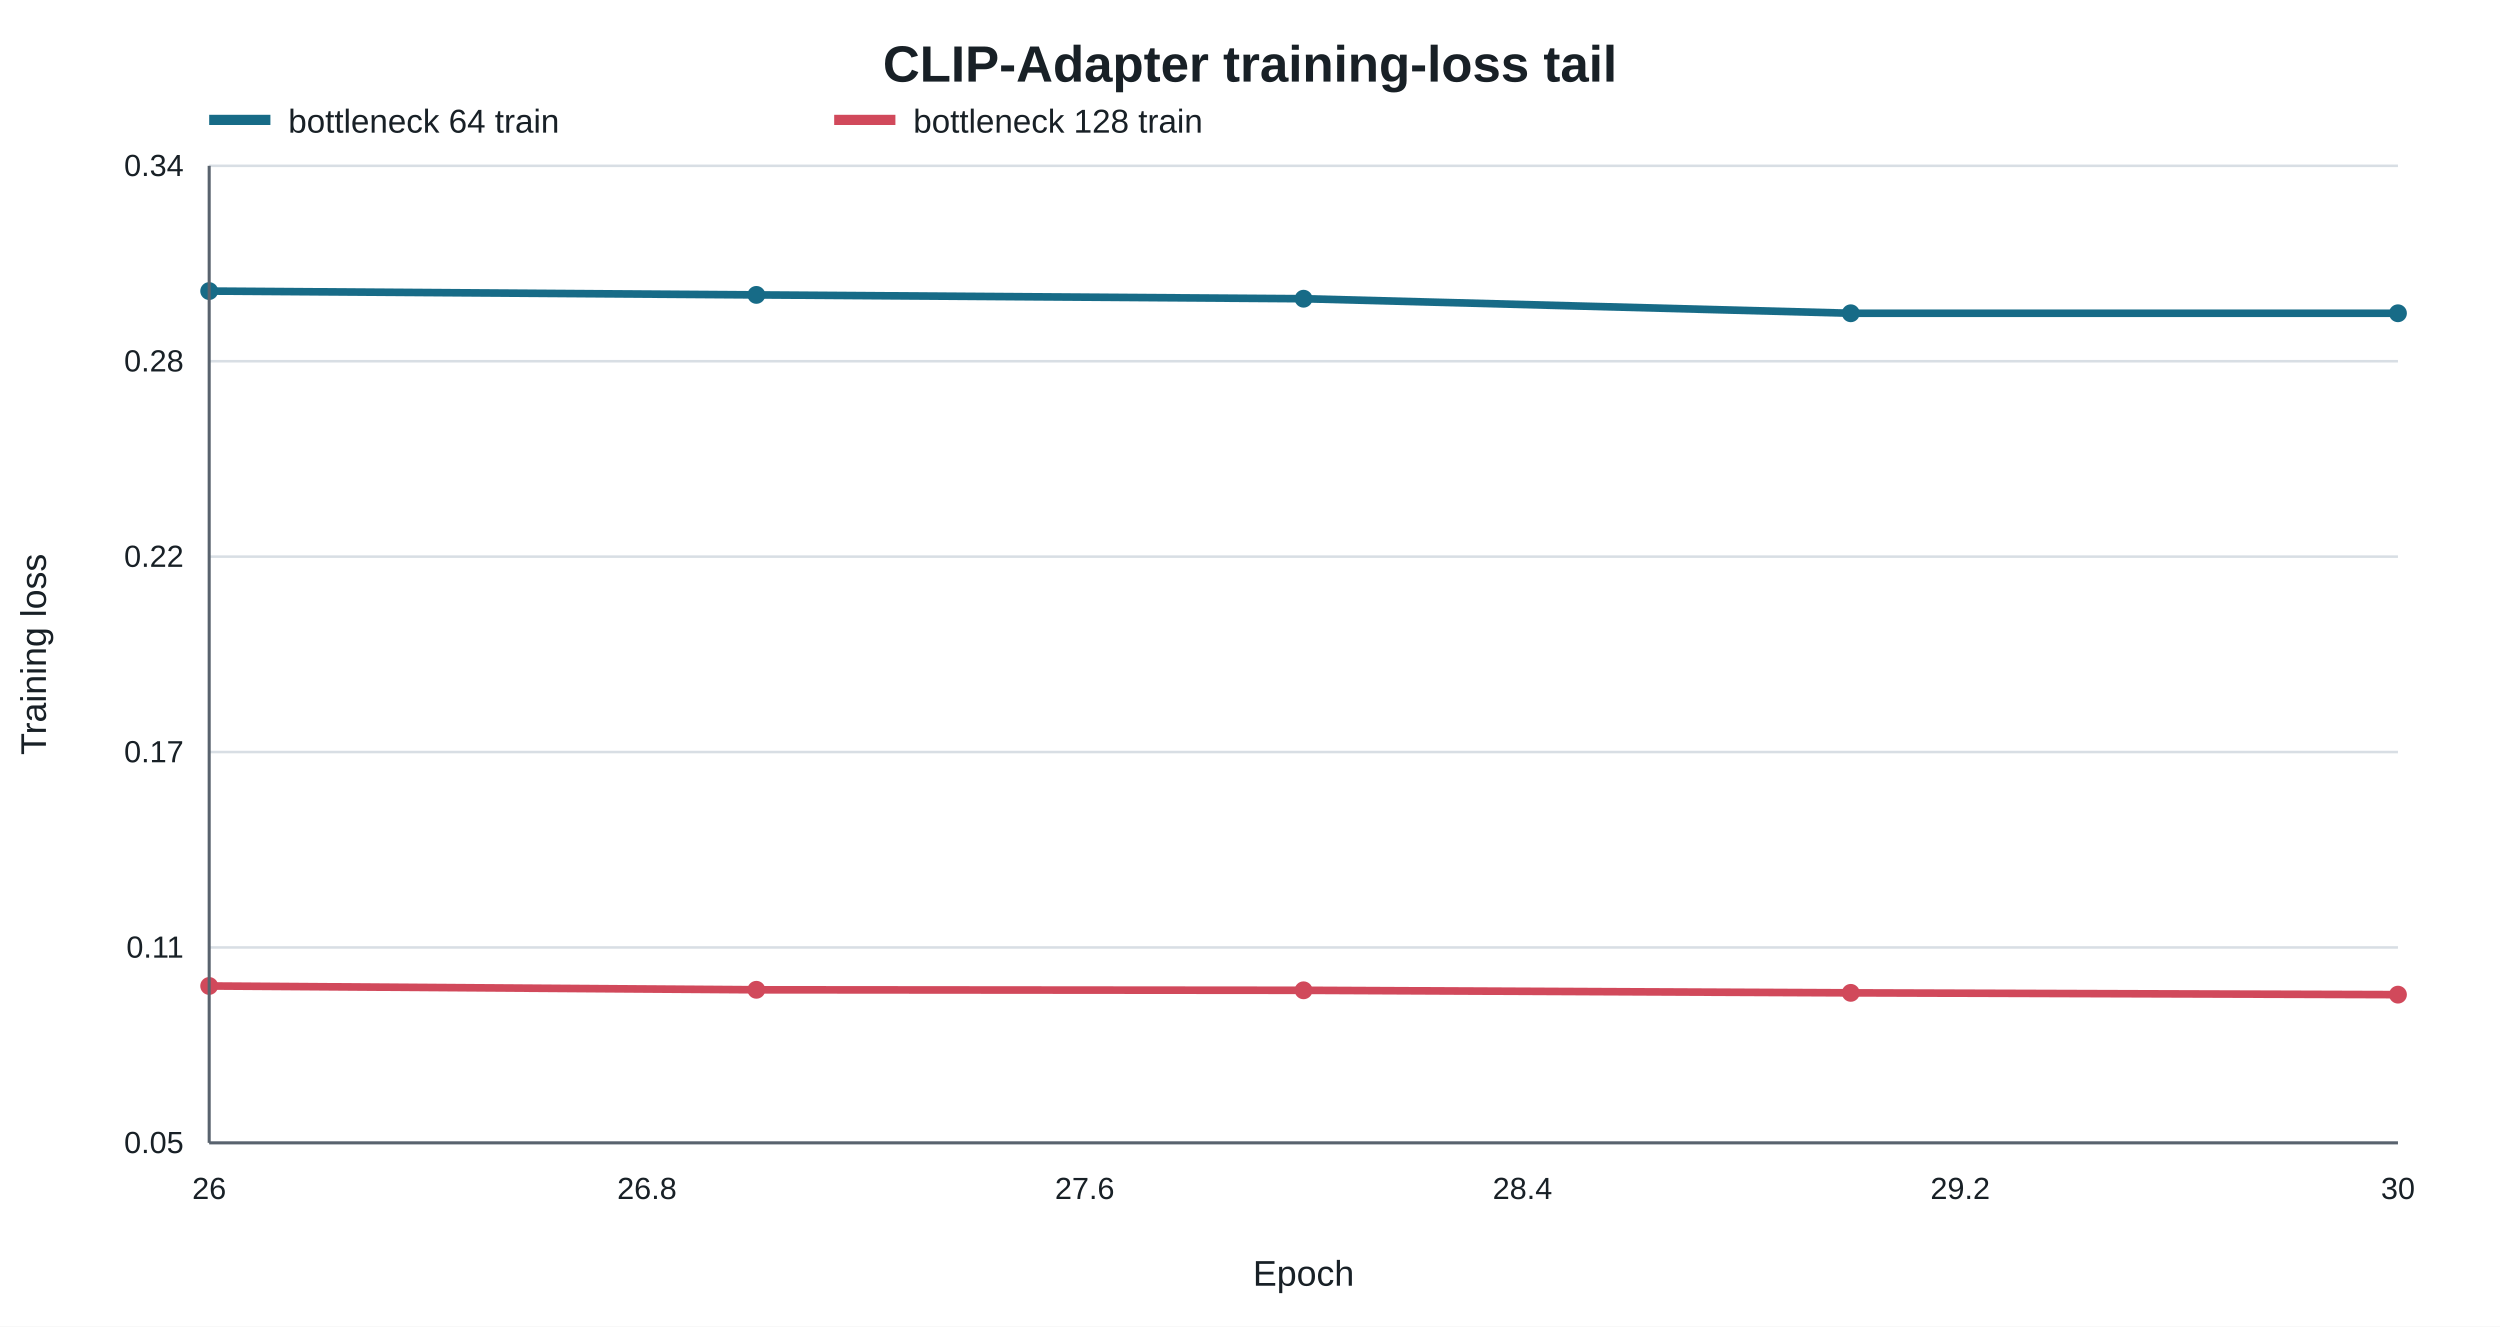
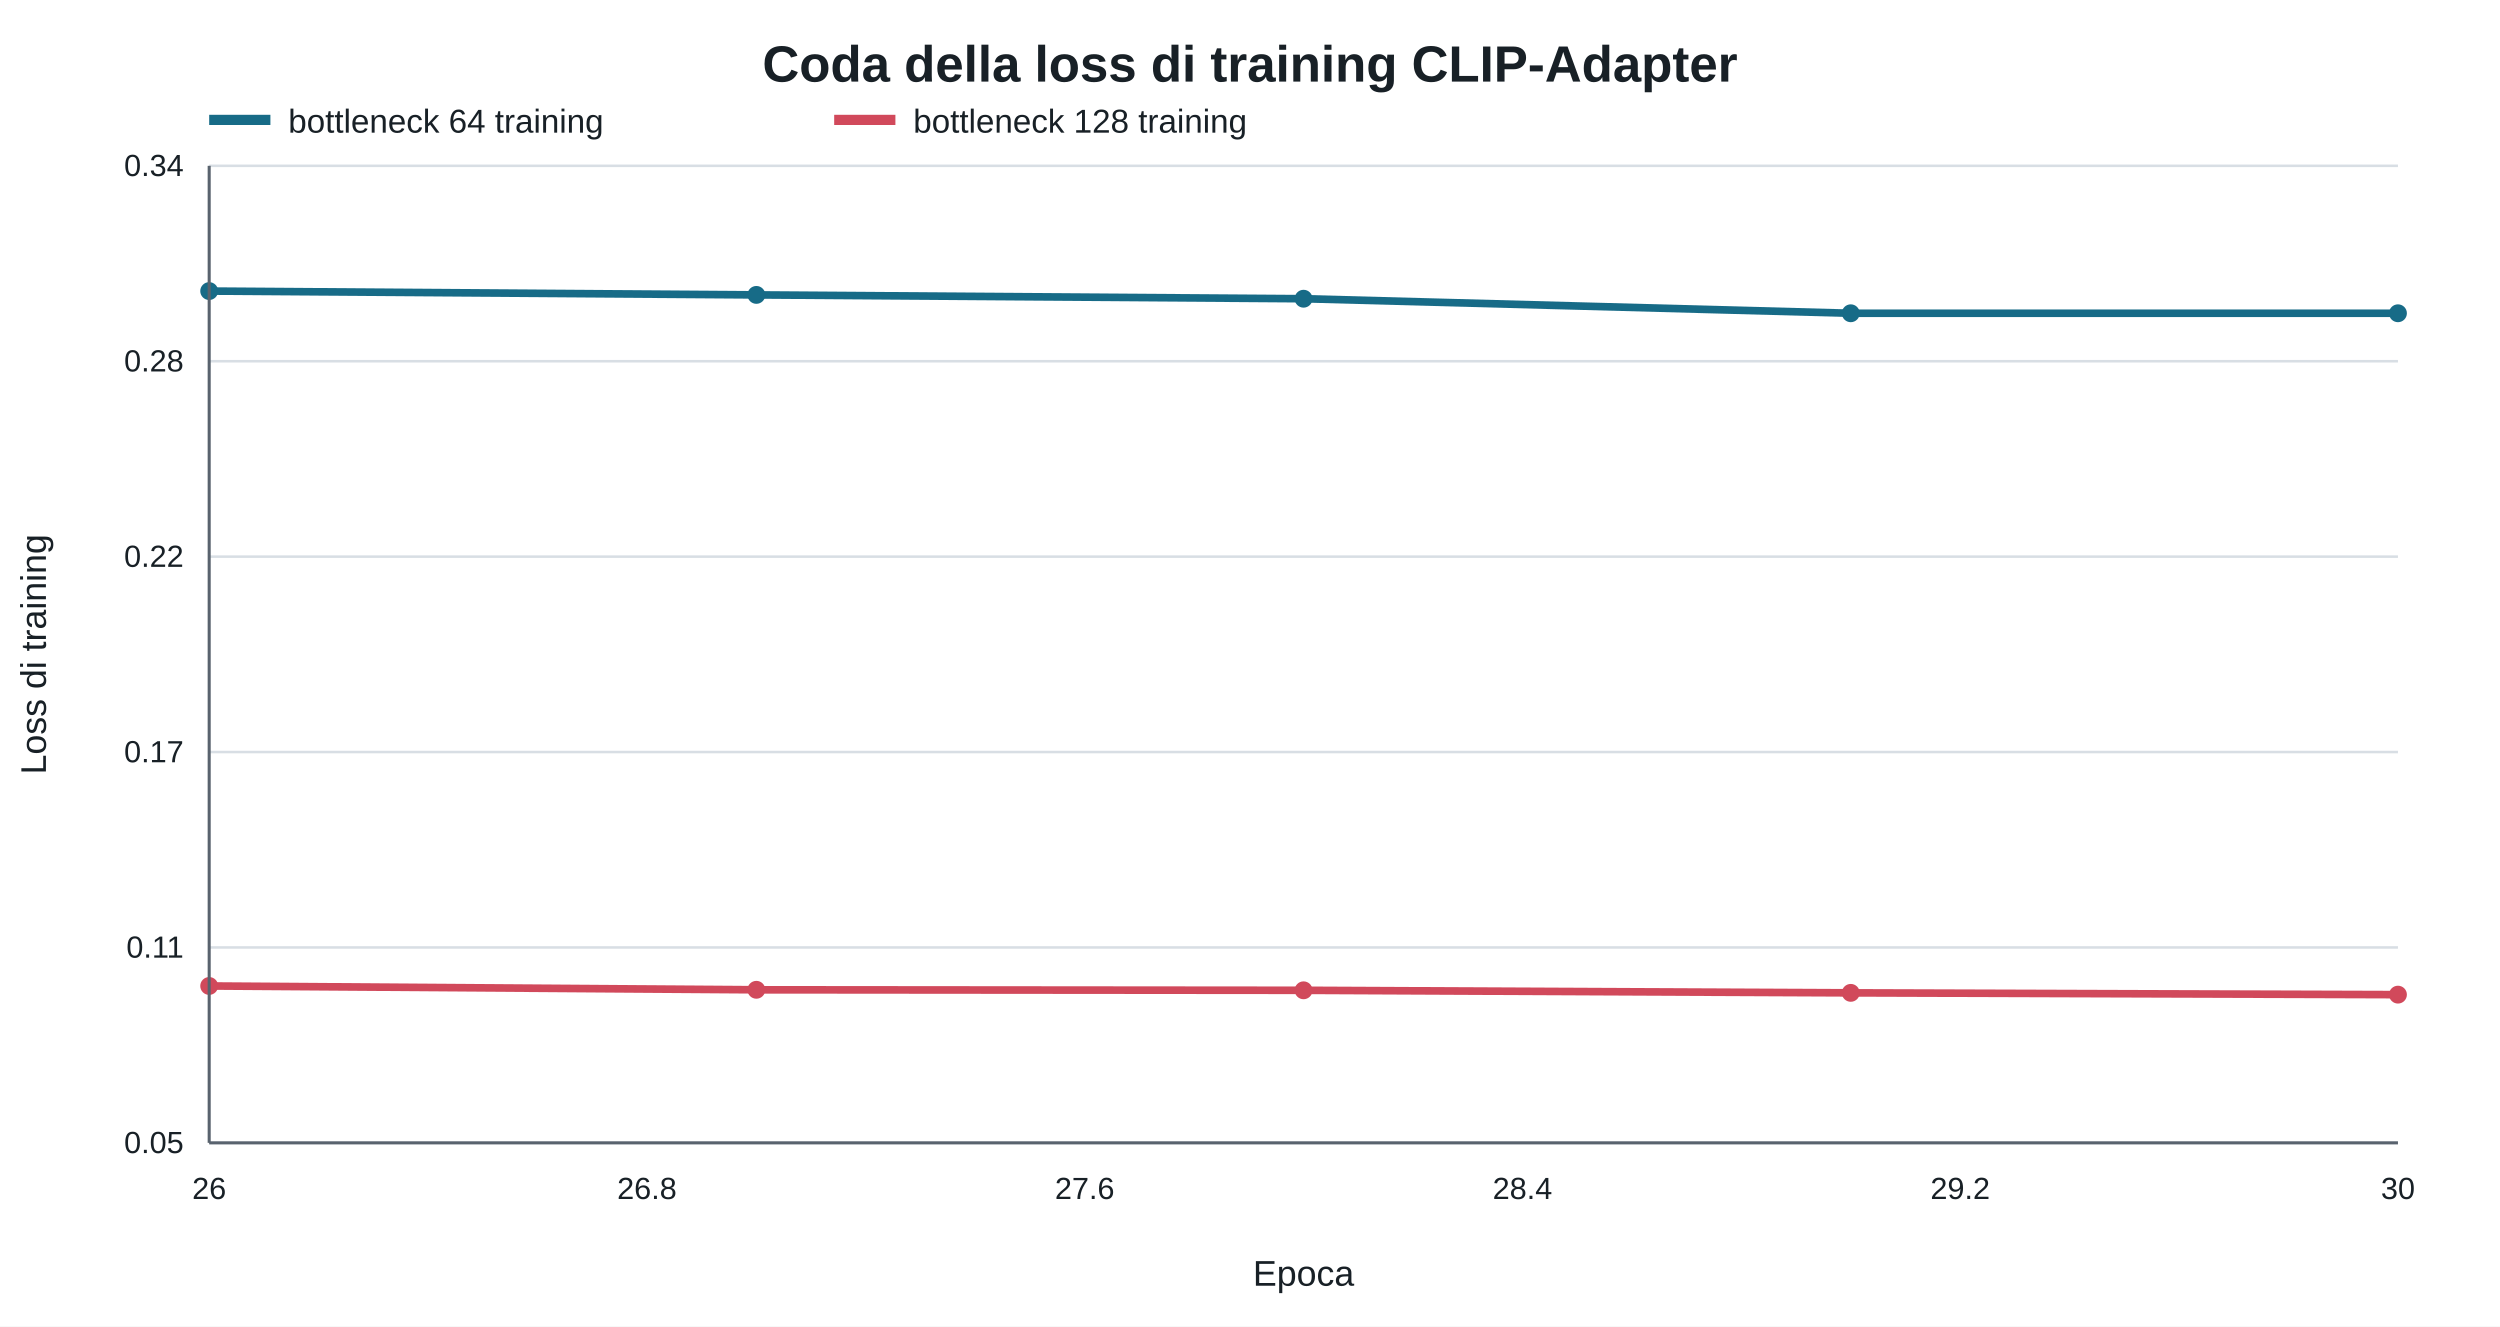
<svg xmlns="http://www.w3.org/2000/svg" width="980" height="520" viewBox="0 0 980 520" role="img" aria-labelledby="title desc">
  <rect width="100%" height="100%" fill="#ffffff" />
  <style>text{font-family:Arial,sans-serif;fill:#182026;letter-spacing:0} .grid{stroke:#d8dee4;stroke-width:1} .axis{stroke:#59636e;stroke-width:1.2}</style>
-   <text x="490.0" y="32" text-anchor="middle" font-size="20" font-weight="700">CLIP-Adapter training-loss tail</text>
+   <text x="490.0" y="32" text-anchor="middle" font-size="20" font-weight="700">Coda della loss di training CLIP-Adapter</text>
  <line class="grid" x1="82" y1="448.0" x2="940" y2="448.0" />
  <text x="72" y="452.0" text-anchor="end" font-size="12">0.05</text>
  <line class="grid" x1="82" y1="371.4" x2="940" y2="371.4" />
  <text x="72" y="375.4" text-anchor="end" font-size="12">0.11</text>
  <line class="grid" x1="82" y1="294.8" x2="940" y2="294.8" />
  <text x="72" y="298.8" text-anchor="end" font-size="12">0.17</text>
  <line class="grid" x1="82" y1="218.2" x2="940" y2="218.2" />
  <text x="72" y="222.2" text-anchor="end" font-size="12">0.22</text>
  <line class="grid" x1="82" y1="141.6" x2="940" y2="141.6" />
  <text x="72" y="145.6" text-anchor="end" font-size="12">0.28</text>
  <line class="grid" x1="82" y1="65.0" x2="940" y2="65.0" />
  <text x="72" y="69.0" text-anchor="end" font-size="12">0.34</text>
  <text x="82.0" y="470" text-anchor="middle" font-size="12">26</text>
  <text x="253.6" y="470" text-anchor="middle" font-size="12">26.8</text>
  <text x="425.2" y="470" text-anchor="middle" font-size="12">27.6</text>
  <text x="596.8" y="470" text-anchor="middle" font-size="12">28.4</text>
  <text x="768.4" y="470" text-anchor="middle" font-size="12">29.2</text>
  <text x="940.0" y="470" text-anchor="middle" font-size="12">30</text>
  <polyline points="82.0,114.1 296.5,115.6 511.0,117.1 725.5,122.8 940.0,122.8" fill="none" stroke="#176B87" stroke-width="3" stroke-linejoin="round" />
  <circle cx="82.0" cy="114.1" r="3.5" fill="#176B87" />
  <circle cx="296.5" cy="115.6" r="3.5" fill="#176B87" />
  <circle cx="511.0" cy="117.1" r="3.5" fill="#176B87" />
  <circle cx="725.5" cy="122.8" r="3.5" fill="#176B87" />
  <circle cx="940.0" cy="122.8" r="3.5" fill="#176B87" />
  <polyline points="82.0,386.5 296.5,388.0 511.0,388.2 725.5,389.2 940.0,389.9" fill="none" stroke="#D1495B" stroke-width="3" stroke-linejoin="round" />
  <circle cx="82.0" cy="386.5" r="3.5" fill="#D1495B" />
  <circle cx="296.5" cy="388.0" r="3.5" fill="#D1495B" />
  <circle cx="511.0" cy="388.2" r="3.5" fill="#D1495B" />
  <circle cx="725.5" cy="389.2" r="3.5" fill="#D1495B" />
  <circle cx="940.0" cy="389.9" r="3.5" fill="#D1495B" />
  <line x1="82" y1="47" x2="106" y2="47" stroke="#176B87" stroke-width="4" />
-   <text x="113" y="52" font-size="13">bottleneck 64 train</text>
+   <text x="113" y="52" font-size="13">bottleneck 64 training</text>
  <line x1="327" y1="47" x2="351" y2="47" stroke="#D1495B" stroke-width="4" />
-   <text x="358" y="52" font-size="13">bottleneck 128 train</text>
+   <text x="358" y="52" font-size="13">bottleneck 128 training</text>
  <line class="axis" x1="82" y1="448" x2="940" y2="448" />
  <line class="axis" x1="82" y1="65" x2="82" y2="448" />
-   <text x="511.0" y="504" text-anchor="middle" font-size="14">Epoch</text>
-   <text x="18" y="256.5" text-anchor="middle" font-size="14" transform="rotate(-90 18 256.5)">Training loss</text>
+   <text x="511.0" y="504" text-anchor="middle" font-size="14">Epoca</text>
+   <text x="18" y="256.5" text-anchor="middle" font-size="14" transform="rotate(-90 18 256.5)">Loss di training</text>
</svg>
